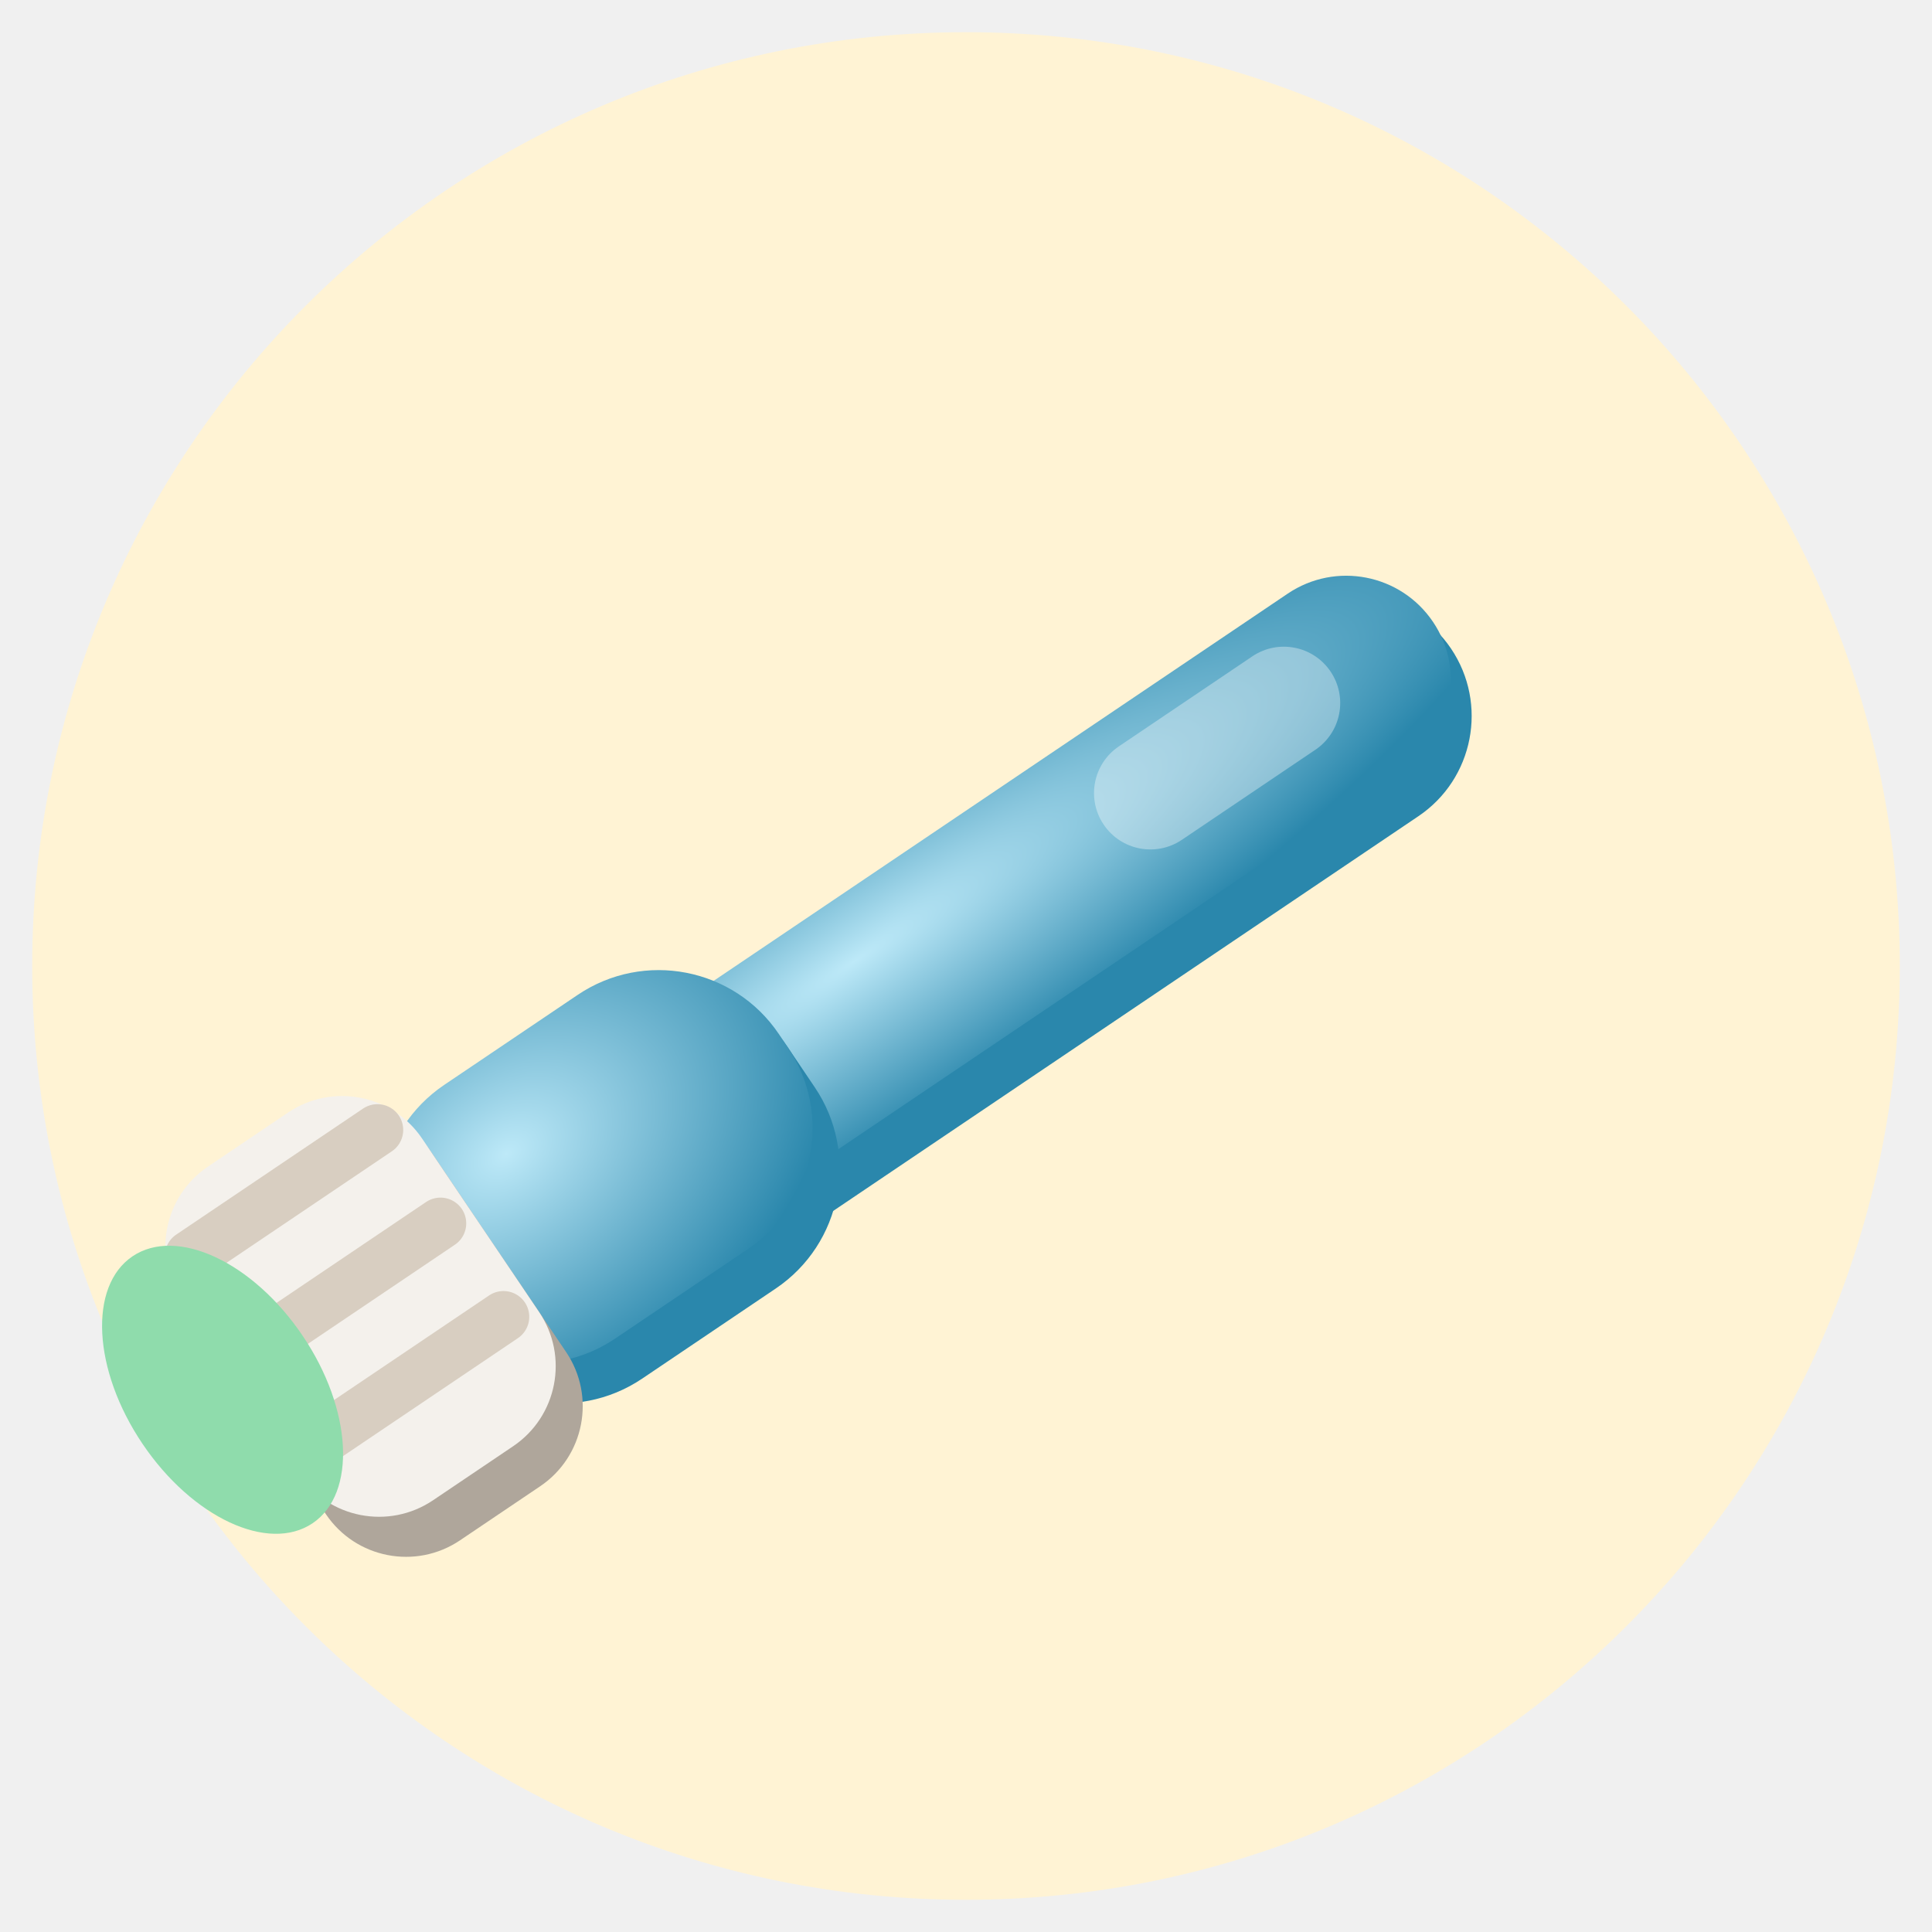
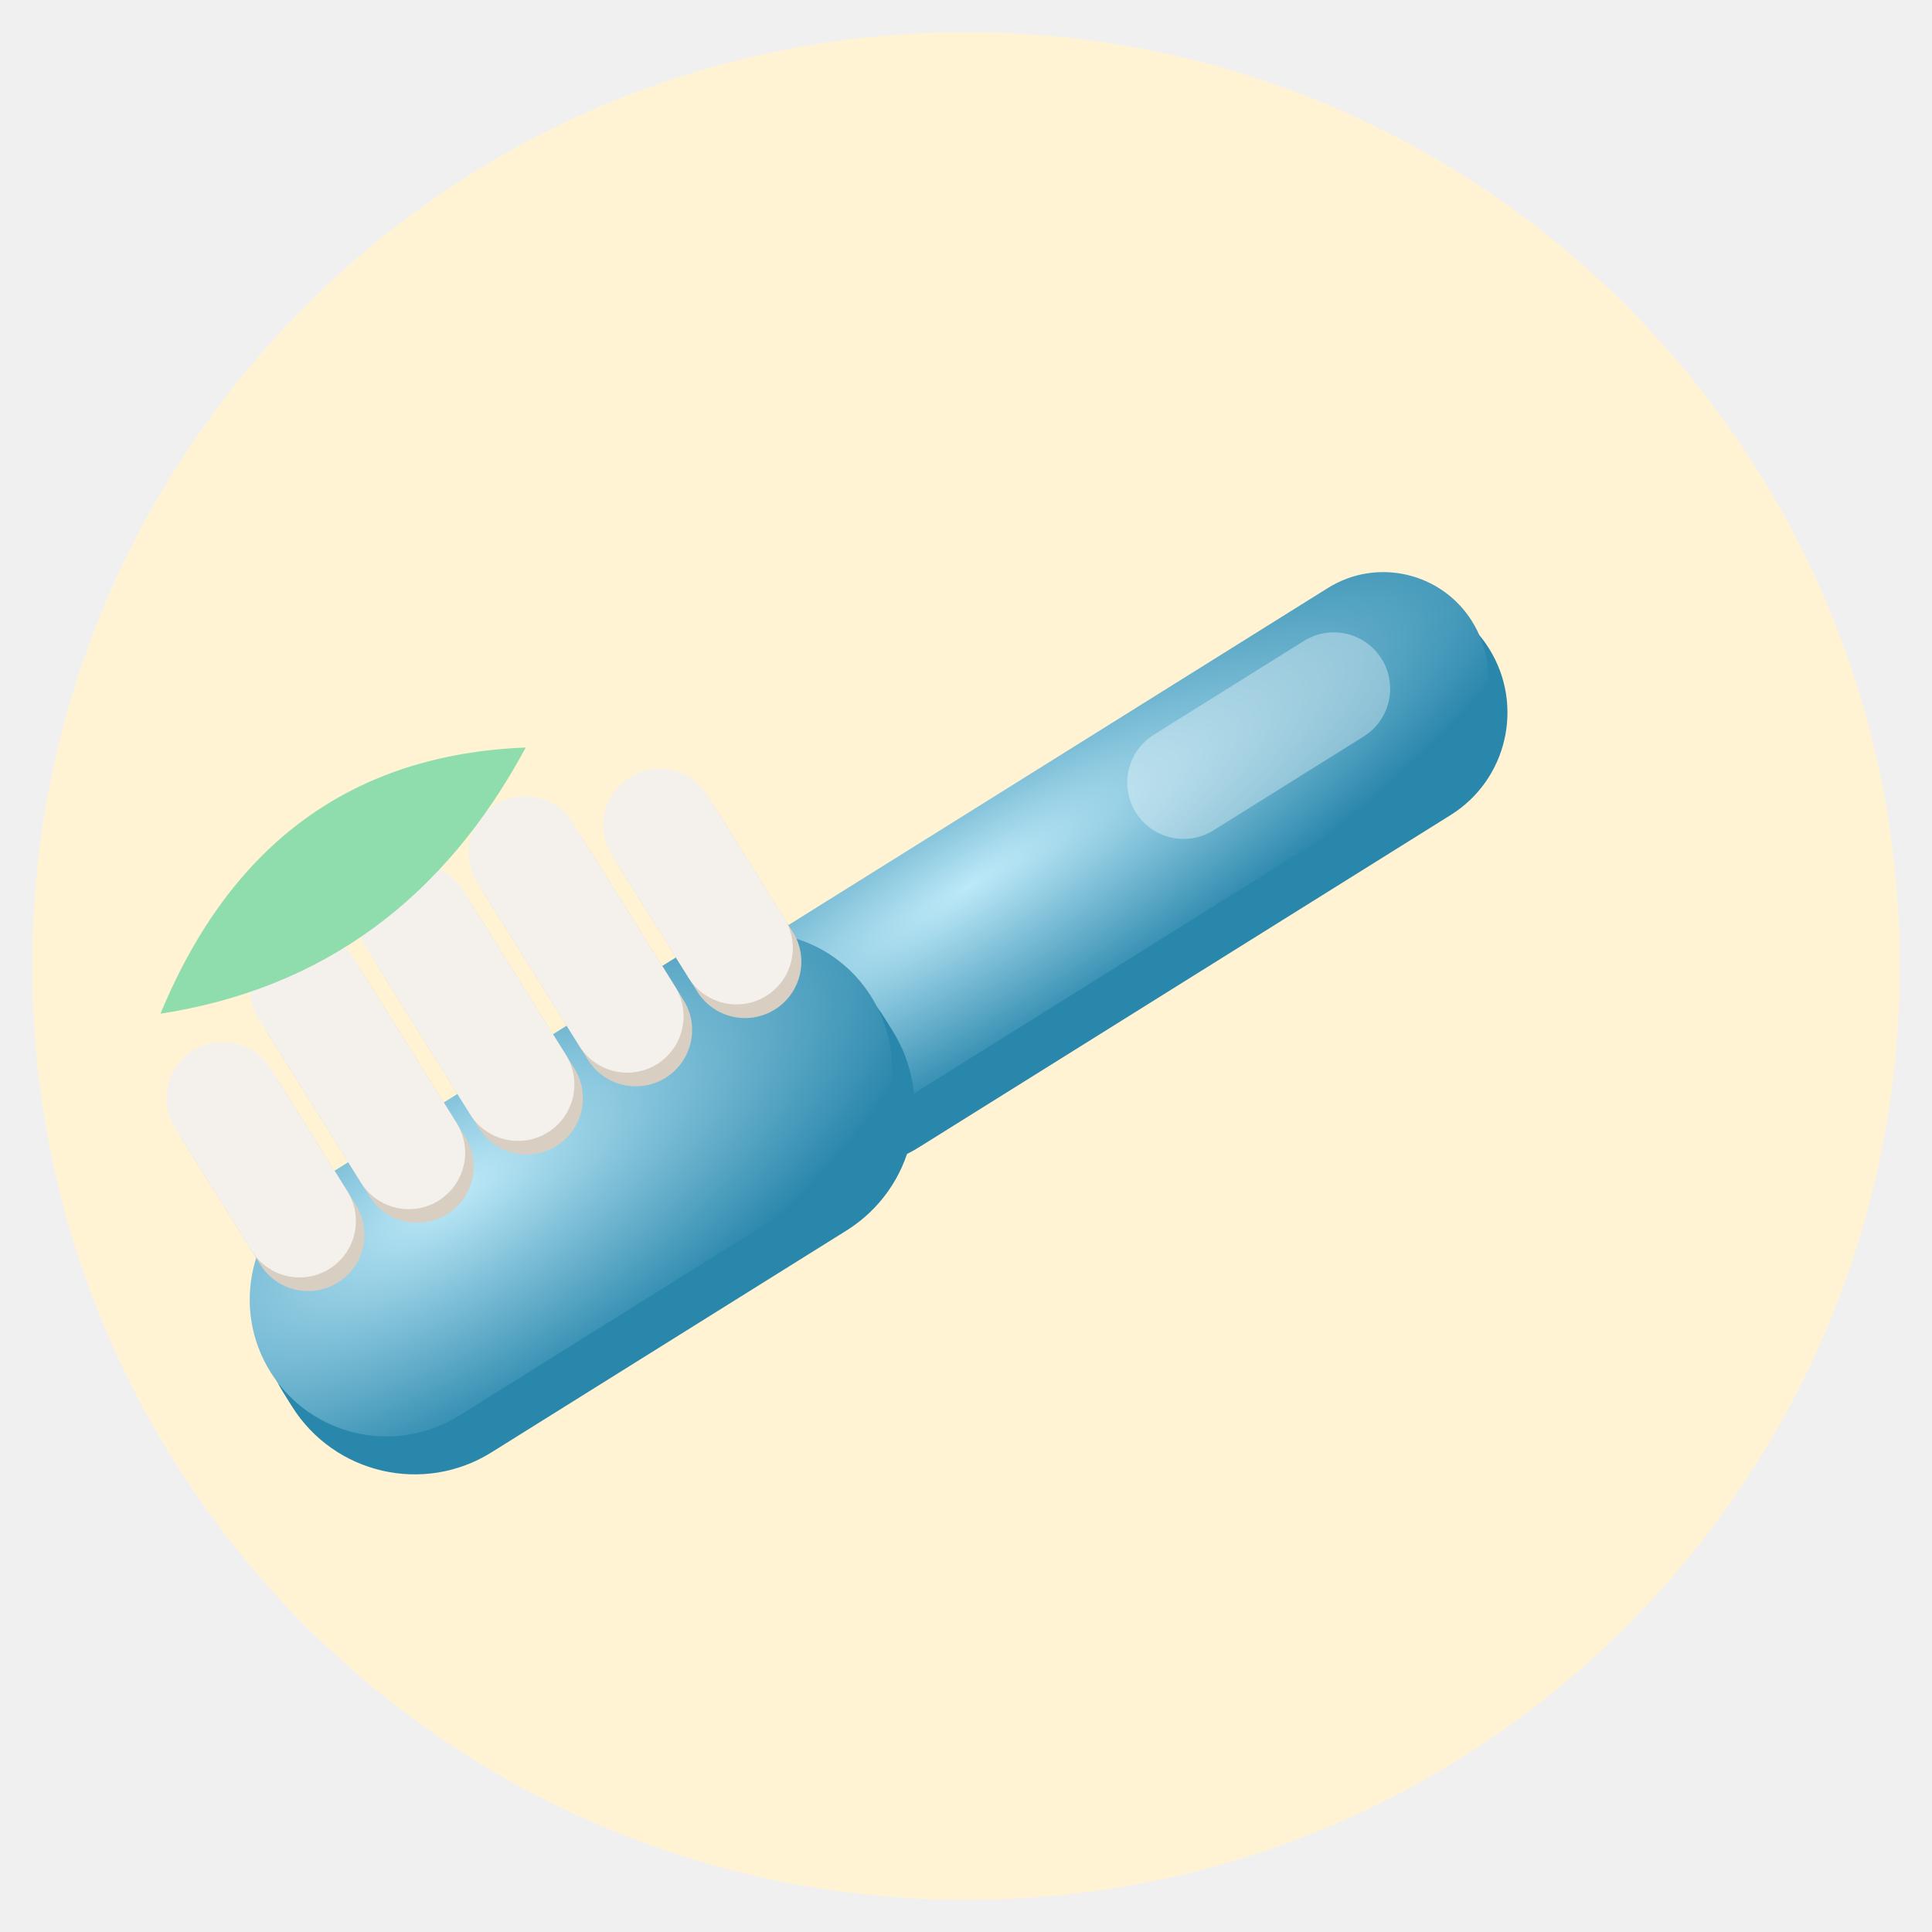
<svg xmlns="http://www.w3.org/2000/svg" viewBox="0 0 120 120" width="120" height="120">
  <defs>
    <radialGradient id="blueBall" cx="0.35" cy="0.3" r="0.8">
      <stop offset="0" stop-color="#BDE9F8" />
      <stop offset="1" stop-color="#2A87AC" />
    </radialGradient>
  </defs>
  <g id="quiz-toothbrush">
    <circle cx="60" cy="60" r="58" fill="#FFF3D4" />
-     <g transform="rotate(-34 60 60)">
-       <rect x="32" y="53" width="64" height="15" rx="7.5" fill="#2A87AC" />
-       <rect x="32" y="52" width="64" height="13" rx="6.5" fill="url(#blueBall)" />
-       <rect x="72" y="54" width="17" height="7" rx="3.5" fill="#FFFFFF" opacity="0.35" />
-       <rect x="20" y="49" width="28" height="21" rx="9" fill="#2A87AC" />
-       <rect x="20" y="48" width="28" height="19" rx="9" fill="url(#blueBall)" />
-       <rect x="8" y="45" width="18" height="27" rx="6" fill="#AFA69B" />
-       <rect x="8" y="44" width="18" height="25" rx="6" fill="#F4F1EC" />
-       <path d="M 10 48 h 14" stroke="#D8CEC1" stroke-width="3.2" stroke-linecap="round" />
-       <path d="M 10 55 h 14" stroke="#D8CEC1" stroke-width="3.2" stroke-linecap="round" />
-       <path d="M 10 62 h 14" stroke="#D8CEC1" stroke-width="3.2" stroke-linecap="round" />
-       <ellipse cx="7" cy="56" rx="6" ry="10" fill="#8FDCAC" />
+     <g transform="rotate(-32 60 60)">
+       <rect x="44" y="53" width="54" height="15" rx="7.5" fill="#2A87AC" />
+       <rect x="44" y="52" width="54" height="13" rx="6.5" fill="url(#blueBall)" />
+       <rect x="74" y="54" width="18" height="7" rx="3.5" fill="#FFFFFF" opacity="0.35" />
+       <rect x="10" y="51" width="44" height="19" rx="9" fill="#2A87AC" />
+       <rect x="10" y="50" width="44" height="17" rx="8.5" fill="url(#blueBall)" />
+       <rect x="13" y="40" width="7" height="16" rx="3.5" fill="#D8CEC1" />
+       <rect x="13" y="39" width="7" height="16" rx="3.5" fill="#F4F1EC" />
+       <rect x="21" y="37" width="7" height="19" rx="3.5" fill="#D8CEC1" />
+       <rect x="21" y="36" width="7" height="19" rx="3.5" fill="#F4F1EC" />
+       <rect x="29" y="37" width="7" height="19" rx="3.5" fill="#D8CEC1" />
+       <rect x="29" y="36" width="7" height="19" rx="3.5" fill="#F4F1EC" />
+       <rect x="37" y="37" width="7" height="19" rx="3.5" fill="#D8CEC1" />
+       <rect x="37" y="36" width="7" height="19" rx="3.5" fill="#F4F1EC" />
+       <rect x="45" y="40" width="7" height="16" rx="3.5" fill="#D8CEC1" />
+       <rect x="45" y="39" width="7" height="16" rx="3.5" fill="#F4F1EC" />
+       <path d="M 16 36 q 14 -10 28 -2 q -14 8 -28 2 Z" fill="#8FDCAC" />
    </g>
  </g>
</svg>
